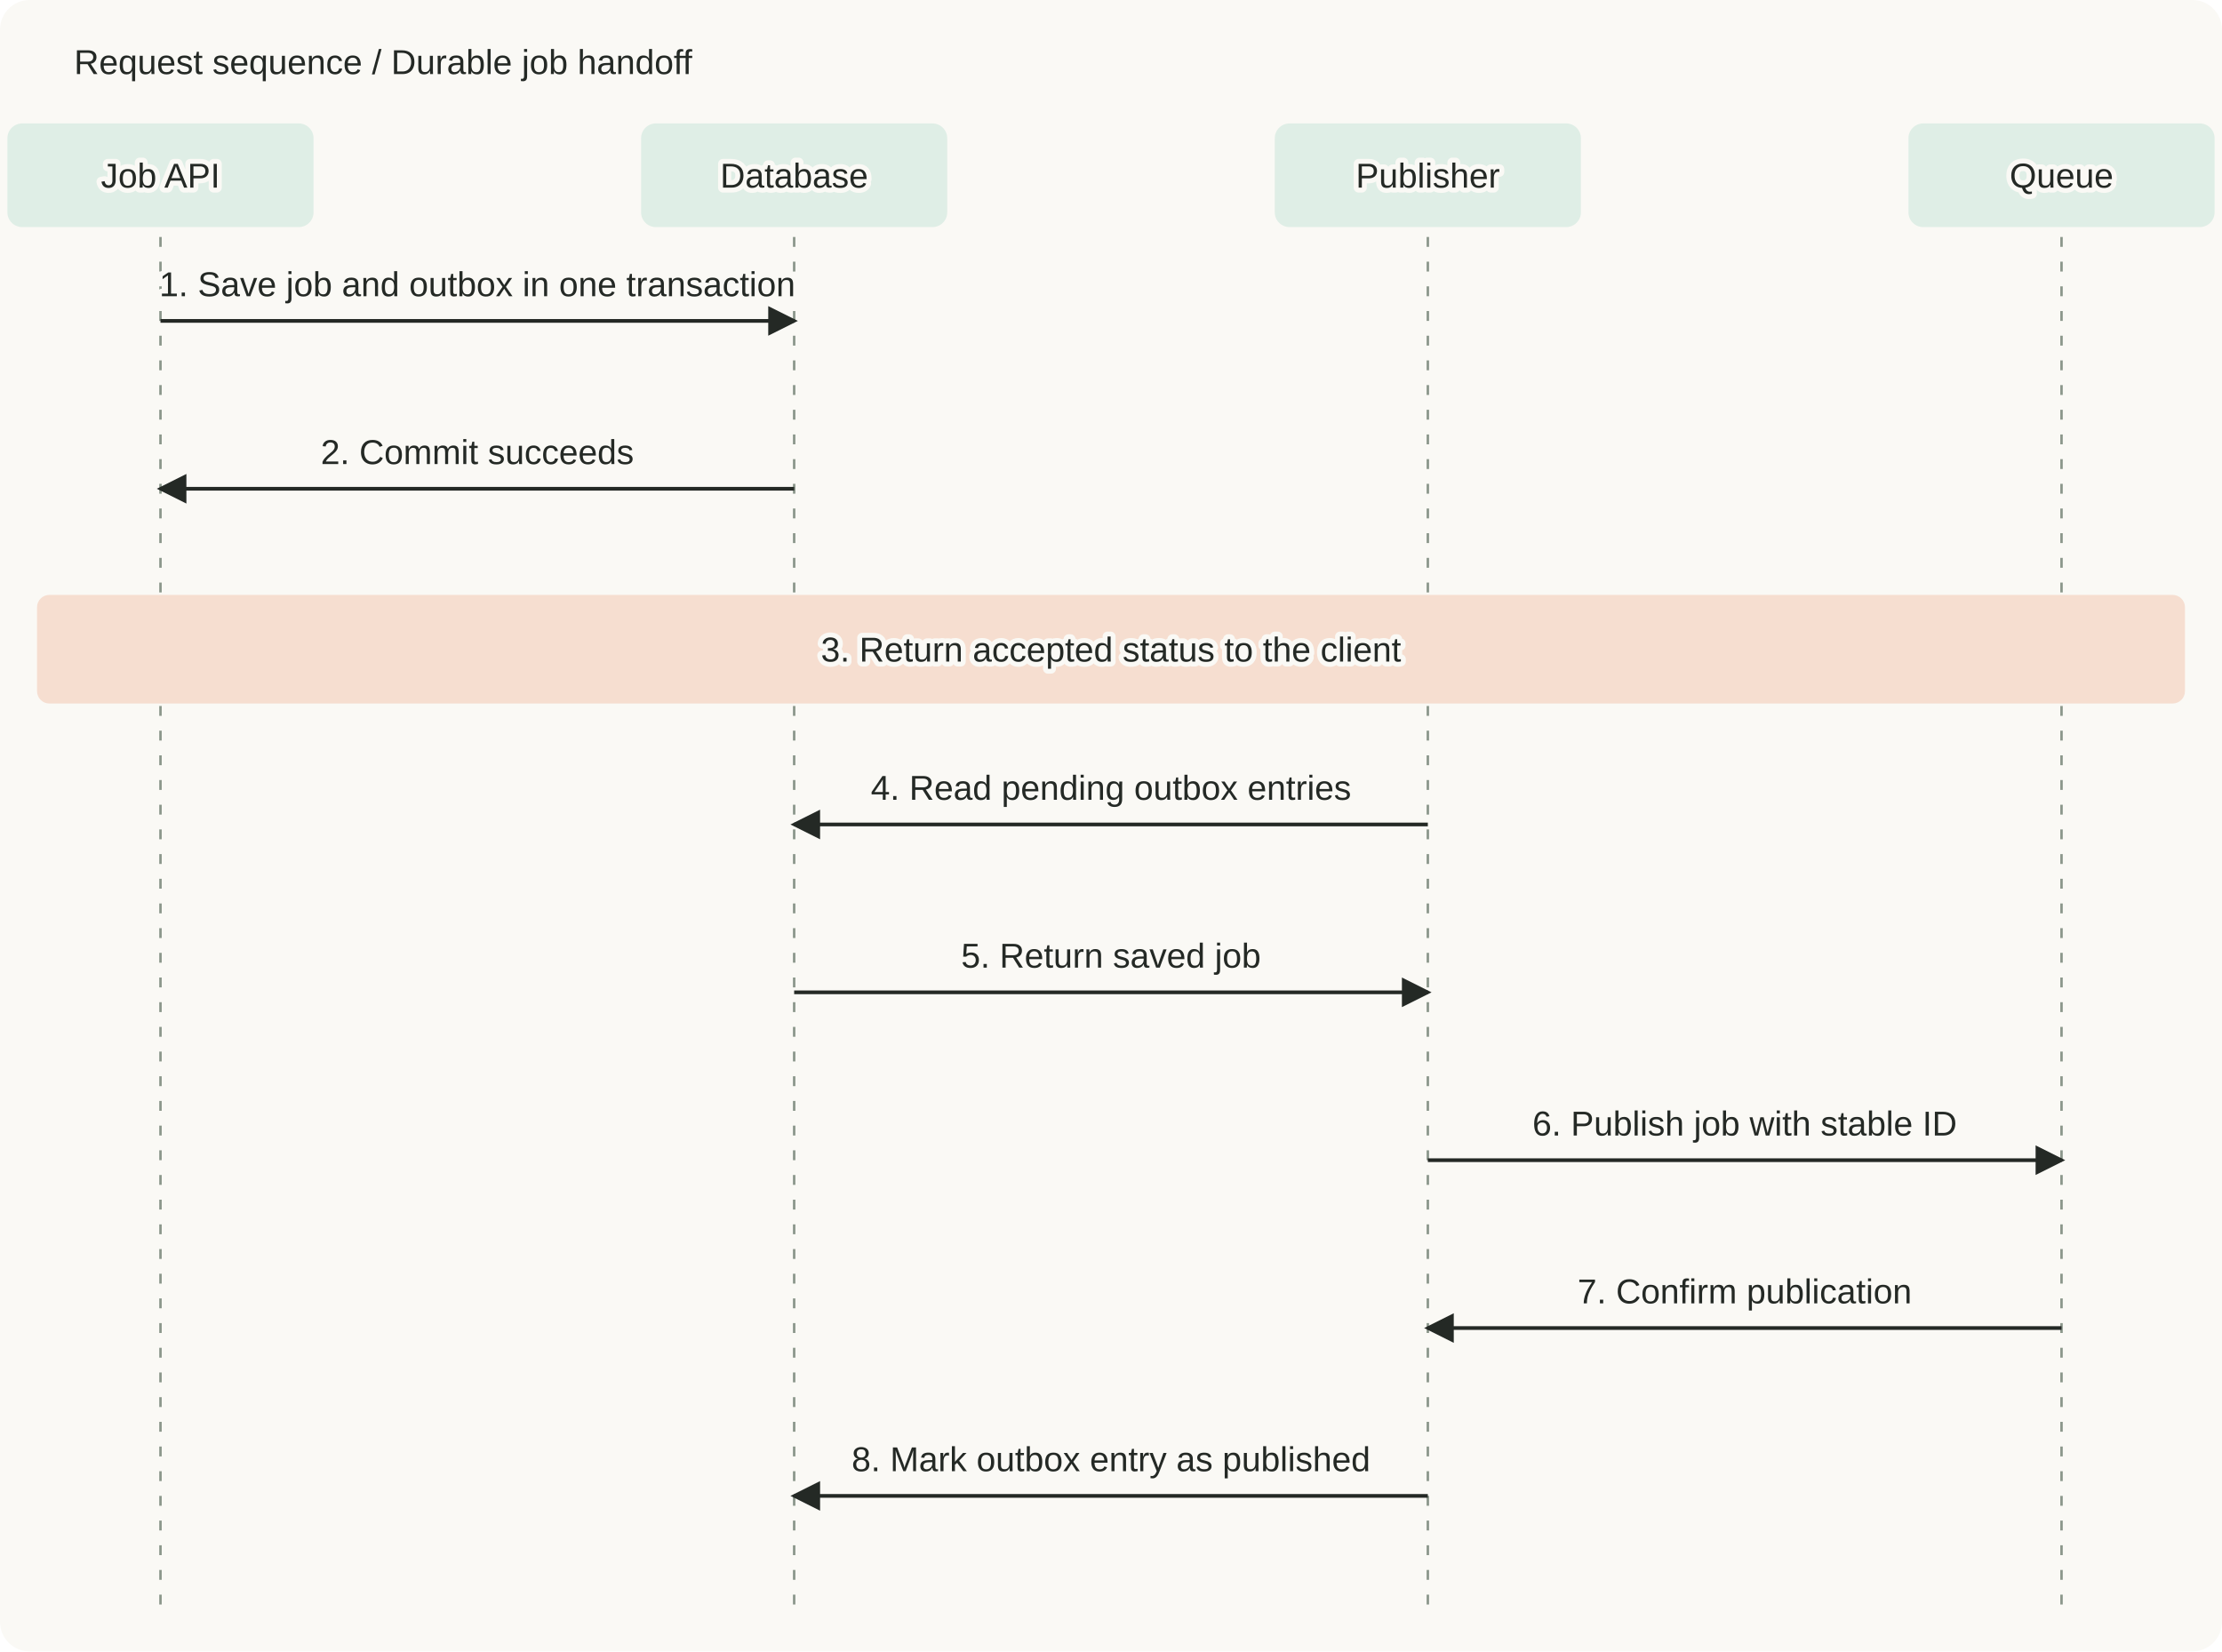
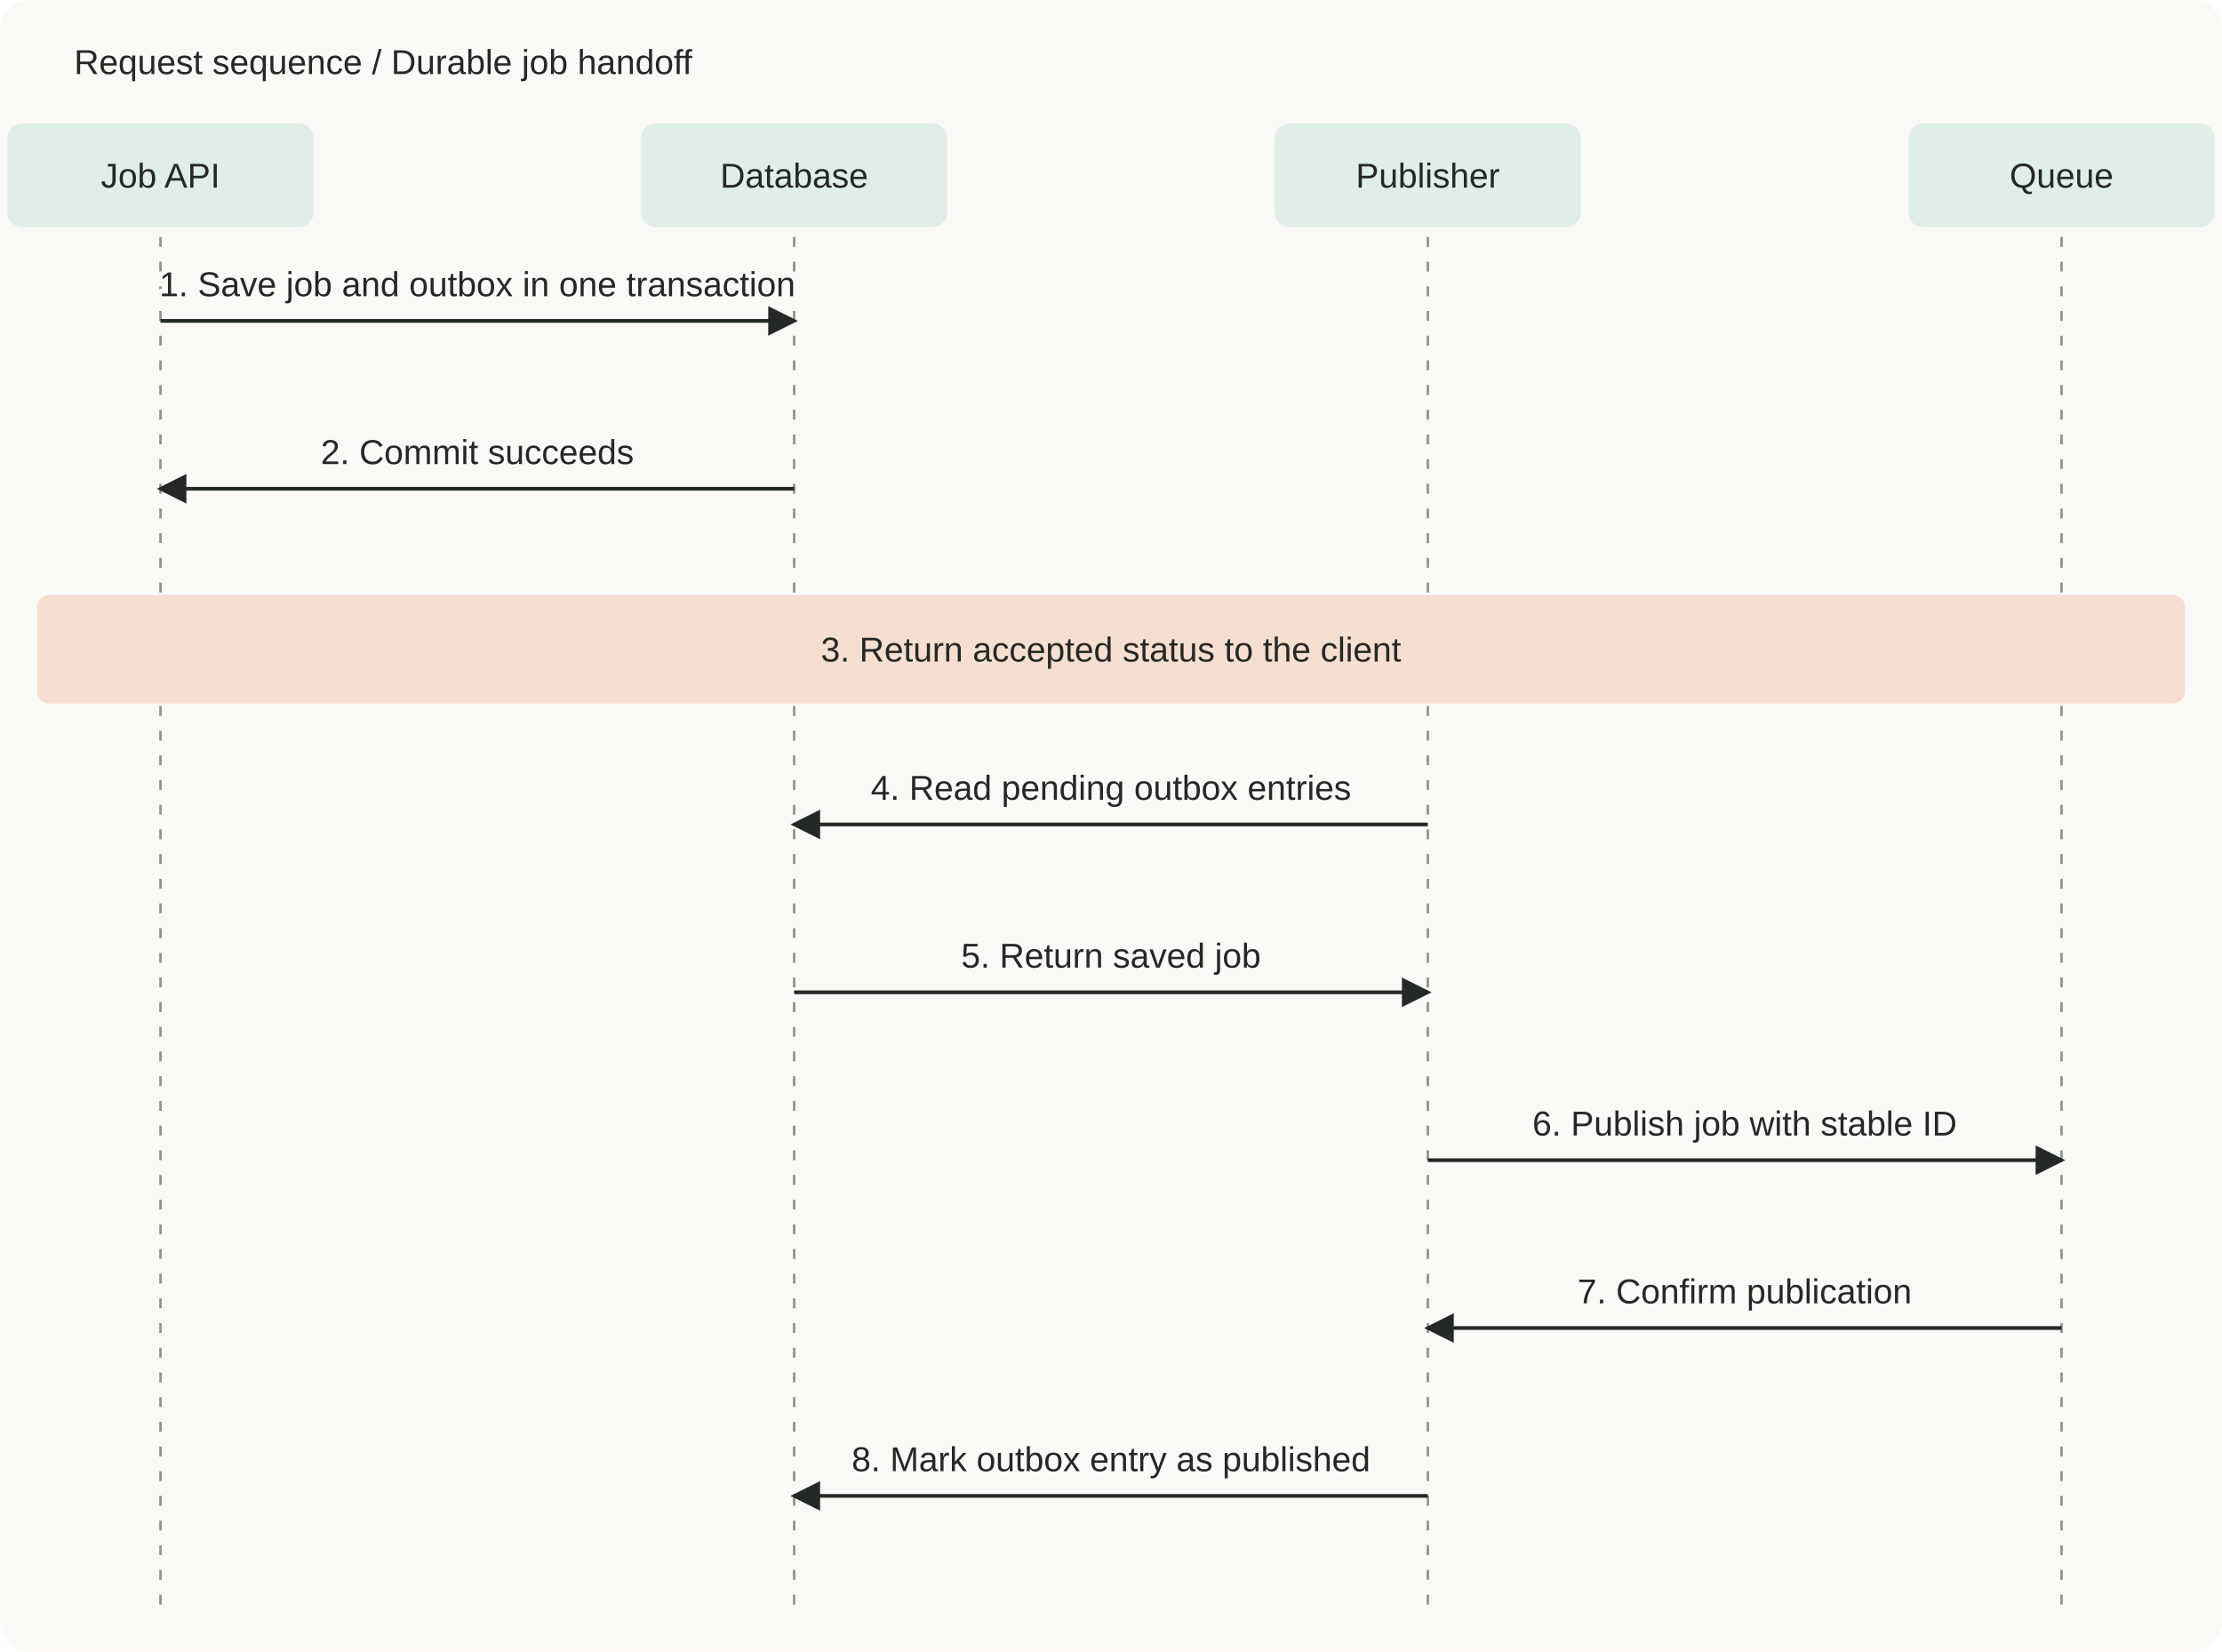
<svg xmlns="http://www.w3.org/2000/svg" width="900" height="669" viewBox="0 0 900 669" role="img" aria-labelledby="title desc">
  <defs>
    <marker id="arrow" markerWidth="8" markerHeight="8" refX="7" refY="4" orient="auto">
      <path d="M0 0L8 4L0 8Z" fill="#242925" />
    </marker>
  </defs>
  <rect width="900" height="669" rx="12" fill="#faf9f5" />
-   <text x="30" y="30" fill="#242925" font-family="Arial, sans-serif" font-size="14" text-anchor="start" paint-order="stroke" stroke="#faf9f5" stroke-width="4" stroke-linejoin="round">Request sequence / Durable job handoff</text>
+   <text x="30" y="30" fill="#242925" font-family="Arial, sans-serif" font-size="14" text-anchor="start" paint-order="stroke" stroke="#faf9f5" stroke-width="0" stroke-linejoin="round">Request sequence / Durable job handoff</text>
  <rect x="3.0" y="50" width="124" height="42" rx="6" fill="#dfeee6" />
-   <text x="65.0" y="76" fill="#242925" font-family="Arial, sans-serif" font-size="14" text-anchor="middle" paint-order="stroke" stroke="#faf9f5" stroke-width="4" stroke-linejoin="round">Job API</text>
+   <text x="65.0" y="76" fill="#242925" font-family="Arial, sans-serif" font-size="14" text-anchor="middle" paint-order="stroke" stroke="#faf9f5" stroke-width="0" stroke-linejoin="round">Job API</text>
  <path d="M65.0 96V654" stroke="#8b978b" stroke-dasharray="4 6" />
  <rect x="259.667" y="50" width="124" height="42" rx="6" fill="#dfeee6" />
-   <text x="321.667" y="76" fill="#242925" font-family="Arial, sans-serif" font-size="14" text-anchor="middle" paint-order="stroke" stroke="#faf9f5" stroke-width="4" stroke-linejoin="round">Database</text>
+   <text x="321.667" y="76" fill="#242925" font-family="Arial, sans-serif" font-size="14" text-anchor="middle" paint-order="stroke" stroke="#faf9f5" stroke-width="0" stroke-linejoin="round">Database</text>
  <path d="M321.667 96V654" stroke="#8b978b" stroke-dasharray="4 6" />
  <rect x="516.333" y="50" width="124" height="42" rx="6" fill="#dfeee6" />
-   <text x="578.333" y="76" fill="#242925" font-family="Arial, sans-serif" font-size="14" text-anchor="middle" paint-order="stroke" stroke="#faf9f5" stroke-width="4" stroke-linejoin="round">Publisher</text>
+   <text x="578.333" y="76" fill="#242925" font-family="Arial, sans-serif" font-size="14" text-anchor="middle" paint-order="stroke" stroke="#faf9f5" stroke-width="0" stroke-linejoin="round">Publisher</text>
  <path d="M578.333 96V654" stroke="#8b978b" stroke-dasharray="4 6" />
  <rect x="773.0" y="50" width="124" height="42" rx="6" fill="#dfeee6" />
-   <text x="835.0" y="76" fill="#242925" font-family="Arial, sans-serif" font-size="14" text-anchor="middle" paint-order="stroke" stroke="#faf9f5" stroke-width="4" stroke-linejoin="round">Queue</text>
+   <text x="835.0" y="76" fill="#242925" font-family="Arial, sans-serif" font-size="14" text-anchor="middle" paint-order="stroke" stroke="#faf9f5" stroke-width="0" stroke-linejoin="round">Queue</text>
  <path d="M835.0 96V654" stroke="#8b978b" stroke-dasharray="4 6" />
  <text x="193.333" y="120" fill="#242925" font-family="Arial, sans-serif" font-size="14" text-anchor="middle" paint-order="stroke" stroke="#faf9f5" stroke-width="4" stroke-linejoin="round">1. Save job and outbox in one transaction</text>
  <path d="M65.0 130H321.667" fill="none" stroke="#242925" stroke-width="1.5" marker-end="url(#arrow)" />
  <text x="193.333" y="188" fill="#242925" font-family="Arial, sans-serif" font-size="14" text-anchor="middle" paint-order="stroke" stroke="#faf9f5" stroke-width="4" stroke-linejoin="round">2. Commit succeeds</text>
  <path d="M321.667 198H65.0" fill="none" stroke="#242925" stroke-width="1.5" marker-end="url(#arrow)" />
  <rect x="15" y="241" width="870" height="44" rx="5" fill="#f6ded0" />
-   <text x="450" y="268" fill="#242925" font-family="Arial, sans-serif" font-size="14" text-anchor="middle" paint-order="stroke" stroke="#faf9f5" stroke-width="4" stroke-linejoin="round">3. Return accepted status to the client</text>
+   <text x="450" y="268" fill="#242925" font-family="Arial, sans-serif" font-size="14" text-anchor="middle" paint-order="stroke" stroke="#faf9f5" stroke-width="0" stroke-linejoin="round">3. Return accepted status to the client</text>
  <text x="450.0" y="324" fill="#242925" font-family="Arial, sans-serif" font-size="14" text-anchor="middle" paint-order="stroke" stroke="#faf9f5" stroke-width="4" stroke-linejoin="round">4. Read pending outbox entries</text>
  <path d="M578.333 334H321.667" fill="none" stroke="#242925" stroke-width="1.5" marker-end="url(#arrow)" />
  <text x="450.0" y="392" fill="#242925" font-family="Arial, sans-serif" font-size="14" text-anchor="middle" paint-order="stroke" stroke="#faf9f5" stroke-width="4" stroke-linejoin="round">5. Return saved job</text>
  <path d="M321.667 402H578.333" fill="none" stroke="#242925" stroke-width="1.5" marker-end="url(#arrow)" />
  <text x="706.667" y="460" fill="#242925" font-family="Arial, sans-serif" font-size="14" text-anchor="middle" paint-order="stroke" stroke="#faf9f5" stroke-width="4" stroke-linejoin="round">6. Publish job with stable ID</text>
  <path d="M578.333 470H835.0" fill="none" stroke="#242925" stroke-width="1.5" marker-end="url(#arrow)" />
  <text x="706.667" y="528" fill="#242925" font-family="Arial, sans-serif" font-size="14" text-anchor="middle" paint-order="stroke" stroke="#faf9f5" stroke-width="4" stroke-linejoin="round">7. Confirm publication</text>
  <path d="M835.0 538H578.333" fill="none" stroke="#242925" stroke-width="1.5" marker-end="url(#arrow)" />
  <text x="450.0" y="596" fill="#242925" font-family="Arial, sans-serif" font-size="14" text-anchor="middle" paint-order="stroke" stroke="#faf9f5" stroke-width="4" stroke-linejoin="round">8. Mark outbox entry as published</text>
  <path d="M578.333 606H321.667" fill="none" stroke="#242925" stroke-width="1.5" marker-end="url(#arrow)" />
</svg>
